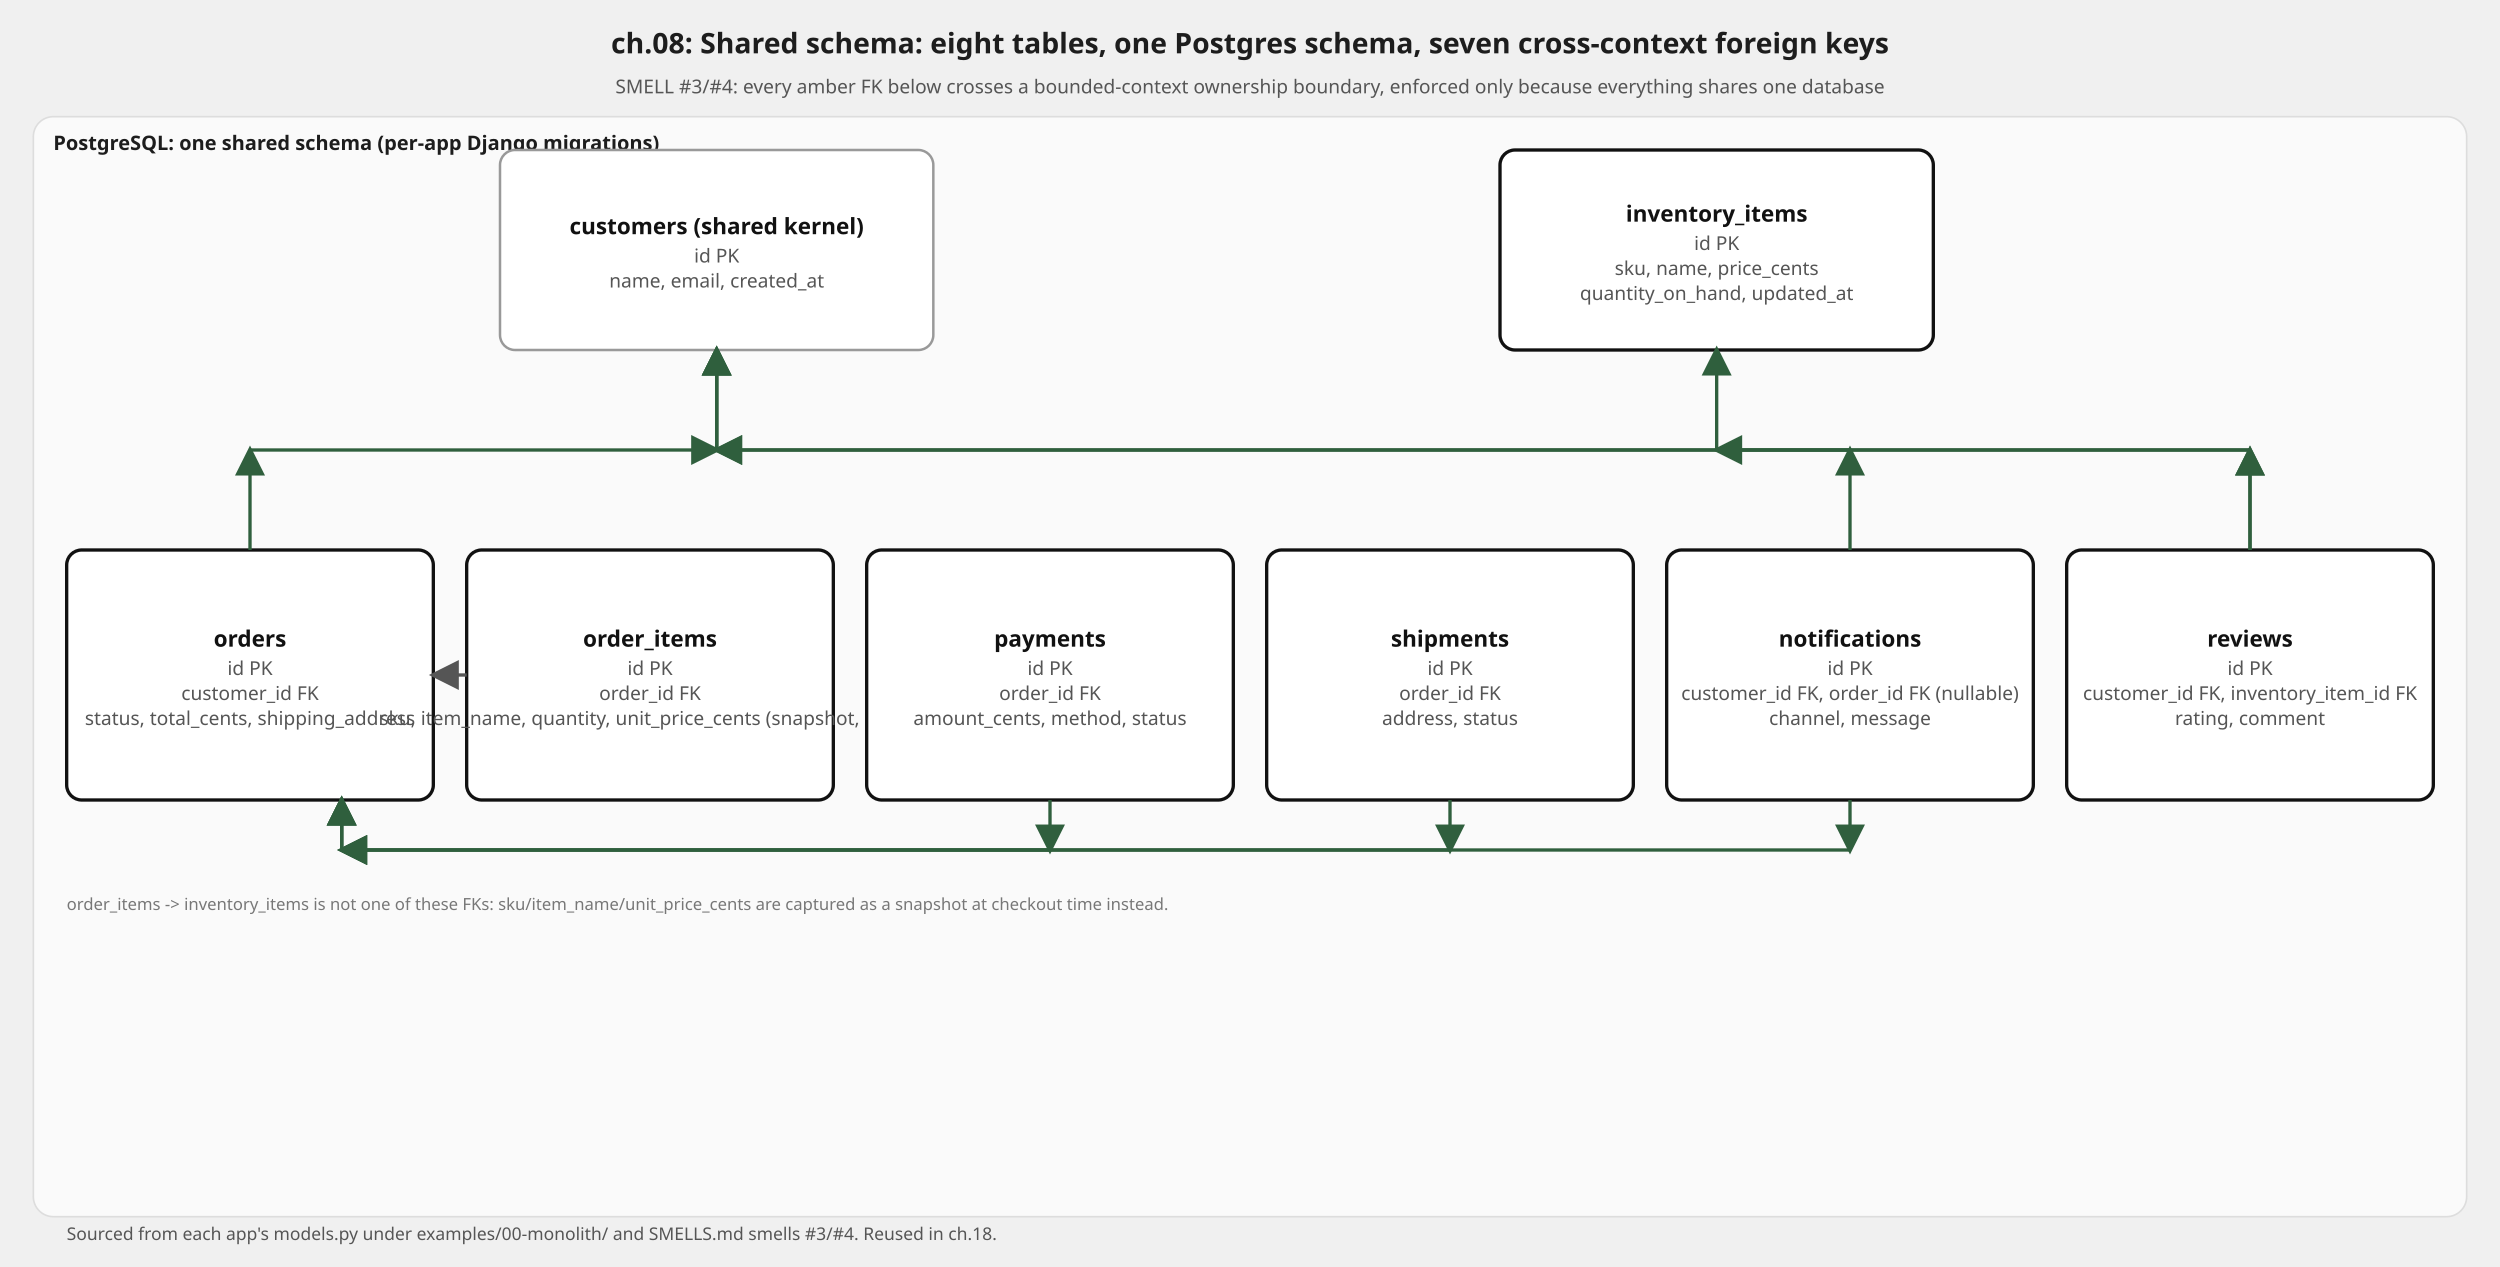
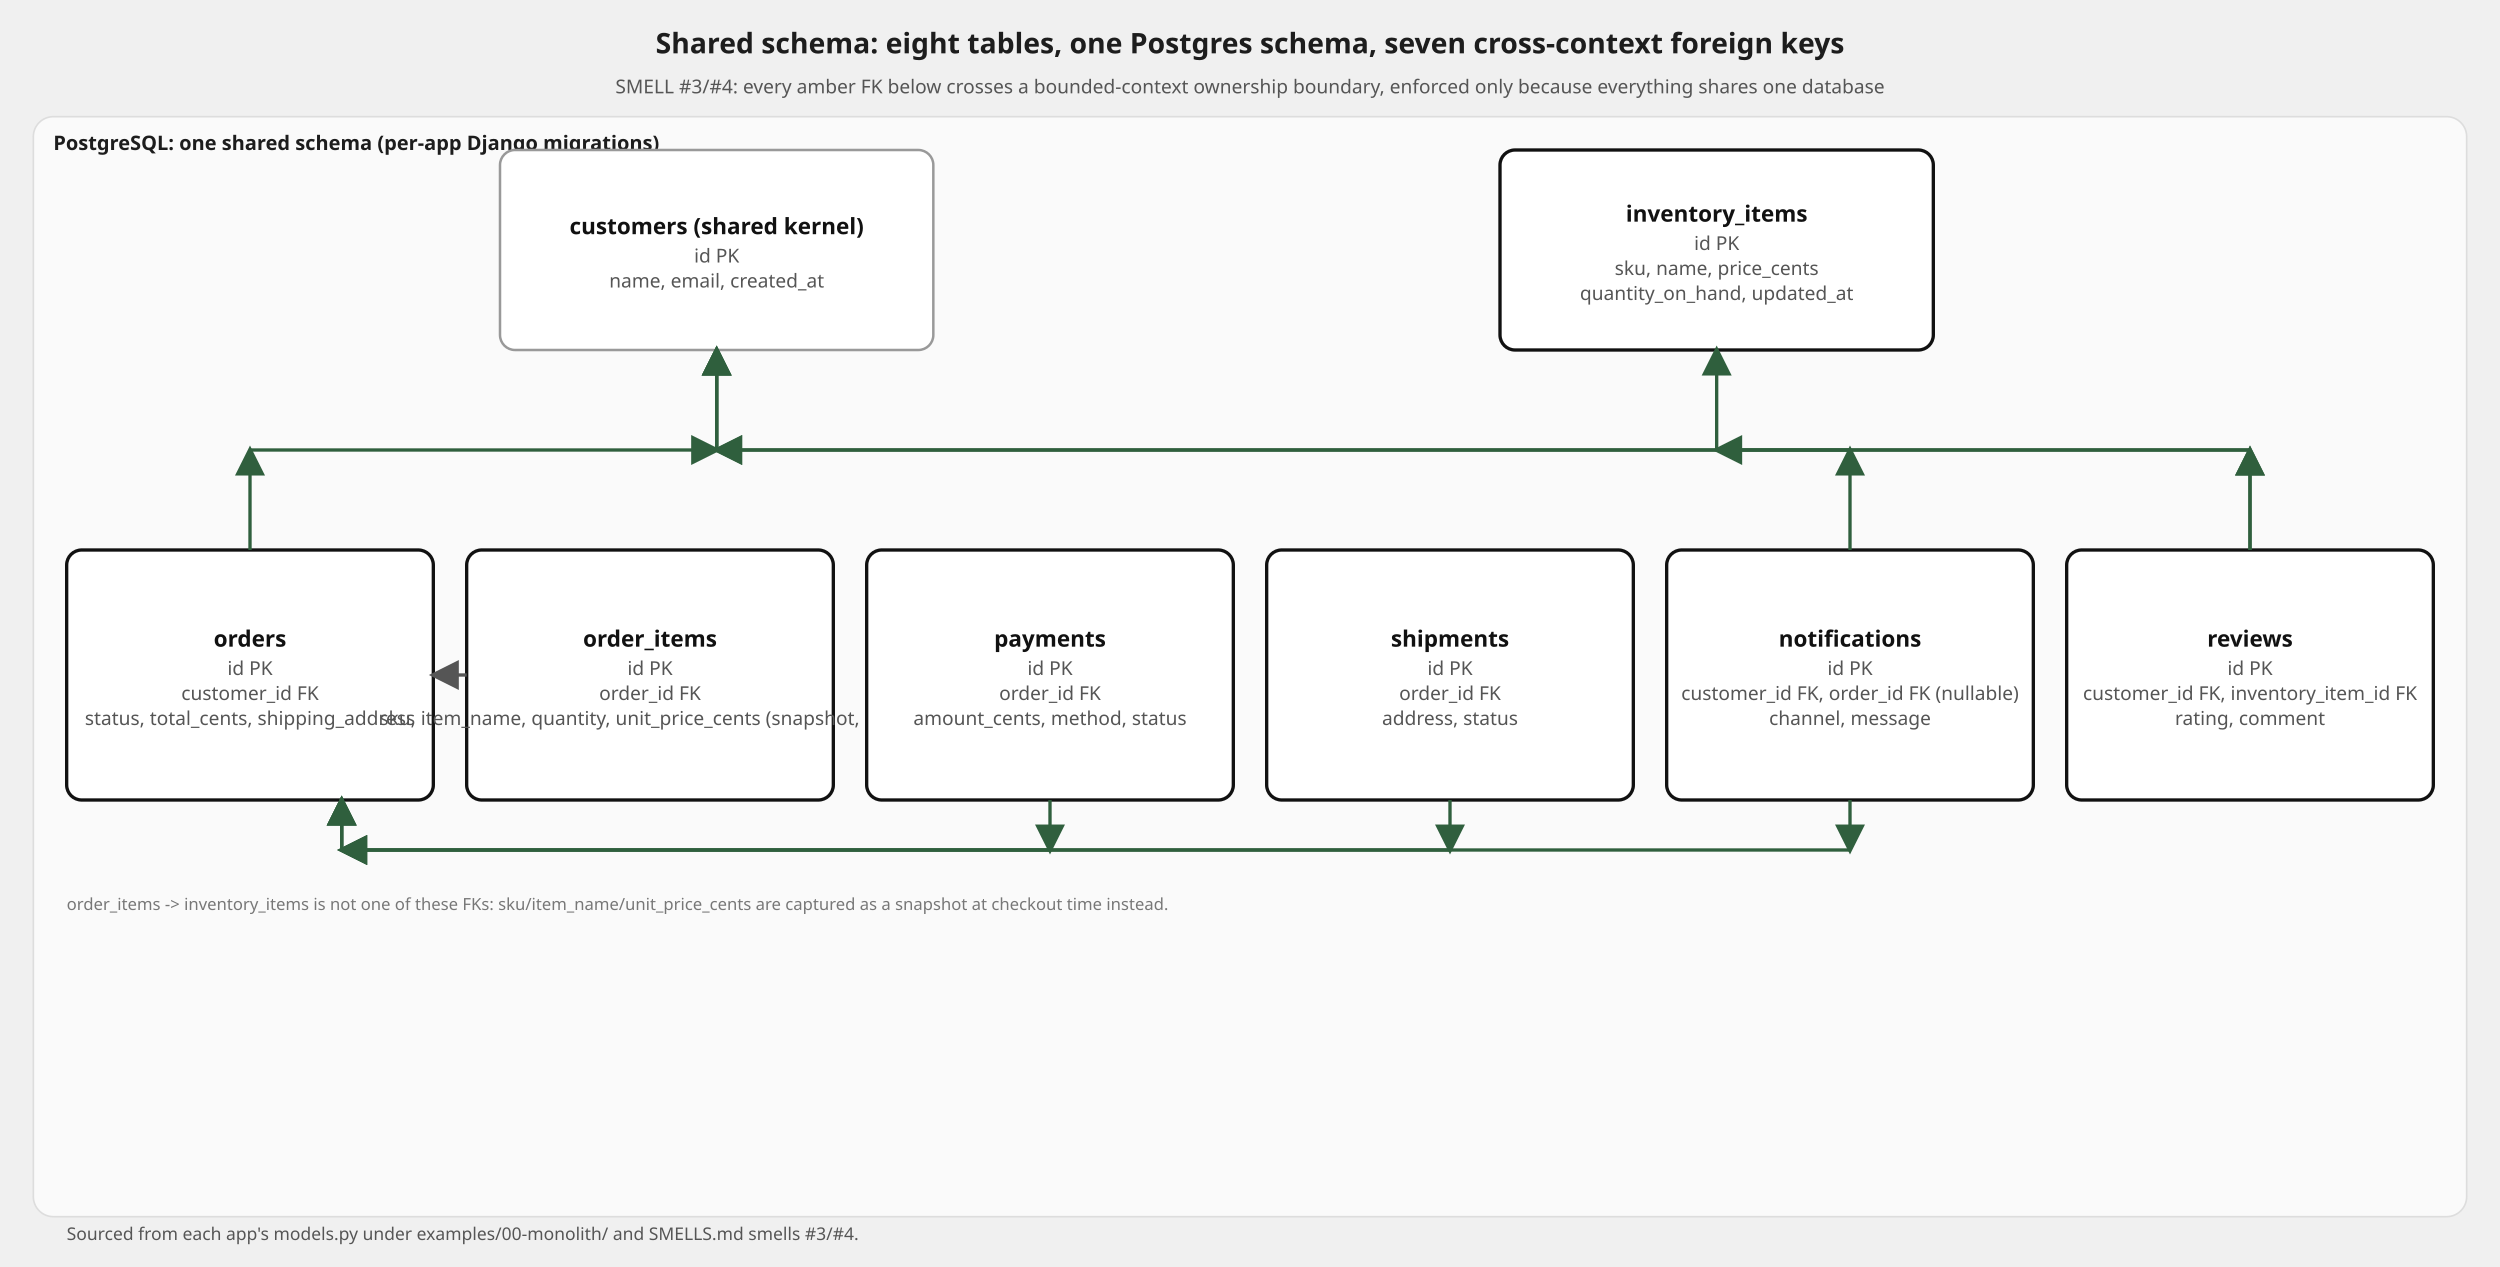
<svg xmlns="http://www.w3.org/2000/svg" viewBox="0 0 1500 760" font-family="'Red Hat Text', system-ui, sans-serif" role="img">
  <defs>
    <marker id="a" viewBox="0 0 10 10" refX="8.5" refY="5" markerWidth="9" markerHeight="9" orient="auto-start-reverse">
      <path d="M0,0 L10,5 L0,10 z" fill="#555" />
    </marker>
    <marker id="am" viewBox="0 0 10 10" refX="8.5" refY="5" markerWidth="9" markerHeight="9" orient="auto-start-reverse">
      <path d="M0,0 L10,5 L0,10 z" fill="#2f5f3d" />
    </marker>
  </defs>
  <rect x="20" y="70" width="1460" height="660" rx="12" fill="#fafafa" stroke="#ddd" />
  <text x="32" y="90" font-size="12" font-weight="700" fill="#1d1d1d">PostgreSQL: one shared schema (per-app Django migrations)</text>
  <rect x="300" y="90" width="260" height="120" rx="9" fill="#ffffff" stroke="#999999" stroke-width="1.5" />
  <text x="430.0" y="140.5" font-size="13.5" font-weight="700" fill="#111111" text-anchor="middle">customers (shared kernel)</text>
  <text x="430.0" y="157.5" font-size="11.5" fill="#555555" text-anchor="middle">id PK</text>
  <text x="430.0" y="172.5" font-size="11.5" fill="#555555" text-anchor="middle">name, email, created_at</text>
  <rect x="900" y="90" width="260" height="120" rx="9" fill="#ffffff" stroke="#111111" stroke-width="2" />
  <text x="1030.0" y="133.0" font-size="13.5" font-weight="700" fill="#111111" text-anchor="middle">inventory_items</text>
  <text x="1030.0" y="150.0" font-size="11.5" fill="#555555" text-anchor="middle">id PK</text>
  <text x="1030.0" y="165.0" font-size="11.5" fill="#555555" text-anchor="middle">sku, name, price_cents</text>
  <text x="1030.0" y="180.0" font-size="11.5" fill="#555555" text-anchor="middle">quantity_on_hand, updated_at</text>
  <rect x="40" y="330" width="220" height="150" rx="9" fill="#ffffff" stroke="#111111" stroke-width="2" />
  <text x="150.0" y="388.0" font-size="13.5" font-weight="700" fill="#111111" text-anchor="middle">orders</text>
  <text x="150.0" y="405.0" font-size="11.5" fill="#555555" text-anchor="middle">id PK</text>
  <text x="150.0" y="420.0" font-size="11.5" fill="#555555" text-anchor="middle">customer_id FK</text>
  <text x="150.0" y="435.0" font-size="11.5" fill="#555555" text-anchor="middle">status, total_cents, shipping_address</text>
  <rect x="280" y="330" width="220" height="150" rx="9" fill="#ffffff" stroke="#111111" stroke-width="2" />
  <text x="390.0" y="388.0" font-size="13.5" font-weight="700" fill="#111111" text-anchor="middle">order_items</text>
  <text x="390.0" y="405.0" font-size="11.5" fill="#555555" text-anchor="middle">id PK</text>
  <text x="390.0" y="420.0" font-size="11.5" fill="#555555" text-anchor="middle">order_id FK</text>
  <text x="390.0" y="435.0" font-size="11.5" fill="#555555" text-anchor="middle">sku, item_name, quantity, unit_price_cents (snapshot, no FK)</text>
  <rect x="520" y="330" width="220" height="150" rx="9" fill="#ffffff" stroke="#111111" stroke-width="2" />
  <text x="630.0" y="388.0" font-size="13.5" font-weight="700" fill="#111111" text-anchor="middle">payments</text>
  <text x="630.0" y="405.0" font-size="11.5" fill="#555555" text-anchor="middle">id PK</text>
  <text x="630.0" y="420.0" font-size="11.5" fill="#555555" text-anchor="middle">order_id FK</text>
  <text x="630.0" y="435.0" font-size="11.5" fill="#555555" text-anchor="middle">amount_cents, method, status</text>
  <rect x="760" y="330" width="220" height="150" rx="9" fill="#ffffff" stroke="#111111" stroke-width="2" />
  <text x="870.0" y="388.0" font-size="13.5" font-weight="700" fill="#111111" text-anchor="middle">shipments</text>
  <text x="870.0" y="405.0" font-size="11.5" fill="#555555" text-anchor="middle">id PK</text>
  <text x="870.0" y="420.0" font-size="11.5" fill="#555555" text-anchor="middle">order_id FK</text>
  <text x="870.0" y="435.0" font-size="11.5" fill="#555555" text-anchor="middle">address, status</text>
  <rect x="1000" y="330" width="220" height="150" rx="9" fill="#ffffff" stroke="#111111" stroke-width="2" />
  <text x="1110.0" y="388.0" font-size="13.5" font-weight="700" fill="#111111" text-anchor="middle">notifications</text>
  <text x="1110.0" y="405.0" font-size="11.5" fill="#555555" text-anchor="middle">id PK</text>
  <text x="1110.0" y="420.0" font-size="11.5" fill="#555555" text-anchor="middle">customer_id FK, order_id FK (nullable)</text>
  <text x="1110.0" y="435.0" font-size="11.5" fill="#555555" text-anchor="middle">channel, message</text>
  <rect x="1240" y="330" width="220" height="150" rx="9" fill="#ffffff" stroke="#111111" stroke-width="2" />
  <text x="1350.0" y="388.0" font-size="13.5" font-weight="700" fill="#111111" text-anchor="middle">reviews</text>
  <text x="1350.0" y="405.0" font-size="11.5" fill="#555555" text-anchor="middle">id PK</text>
  <text x="1350.0" y="420.0" font-size="11.5" fill="#555555" text-anchor="middle">customer_id FK, inventory_item_id FK</text>
  <text x="1350.0" y="435.0" font-size="11.5" fill="#555555" text-anchor="middle">rating, comment</text>
  <path d="M280.0,405.0 L260.0,405.0" fill="none" stroke="#555" stroke-width="2" marker-end="url(#a)" />
  <path d="M630.0,480 L630.0,510" fill="none" stroke="#2f5f3d" stroke-width="2" marker-end="url(#am)" />
  <path d="M630.0,510 L205.0,510" fill="none" stroke="#2f5f3d" stroke-width="2" marker-end="url(#am)" />
  <path d="M205.0,510 L205.0,480" fill="none" stroke="#2f5f3d" stroke-width="2" marker-end="url(#am)" />
  <path d="M870.0,480 L870.0,510" fill="none" stroke="#2f5f3d" stroke-width="2" marker-end="url(#am)" />
  <path d="M870.0,510 L205.0,510" fill="none" stroke="#2f5f3d" stroke-width="2" marker-end="url(#am)" />
  <path d="M205.0,510 L205.0,480" fill="none" stroke="#2f5f3d" stroke-width="2" marker-end="url(#am)" />
  <path d="M1110.0,480 L1110.0,510" fill="none" stroke="#2f5f3d" stroke-width="2" marker-end="url(#am)" />
  <path d="M1110.0,510 L205.0,510" fill="none" stroke="#2f5f3d" stroke-width="2" marker-end="url(#am)" />
  <path d="M205.0,510 L205.0,480" fill="none" stroke="#2f5f3d" stroke-width="2" marker-end="url(#am)" />
  <path d="M150.0,330 L150.0,270.0" fill="none" stroke="#2f5f3d" stroke-width="2" marker-end="url(#am)" />
  <path d="M150.0,270.0 L430.0,270.0" fill="none" stroke="#2f5f3d" stroke-width="2" marker-end="url(#am)" />
  <path d="M430.0,270.0 L430.0,210" fill="none" stroke="#2f5f3d" stroke-width="2" marker-end="url(#am)" />
  <path d="M1110.0,330 L1110.0,270.0" fill="none" stroke="#2f5f3d" stroke-width="2" marker-end="url(#am)" />
  <path d="M1110.0,270.0 L430.0,270.0" fill="none" stroke="#2f5f3d" stroke-width="2" marker-end="url(#am)" />
  <path d="M430.0,270.0 L430.0,210" fill="none" stroke="#2f5f3d" stroke-width="2" marker-end="url(#am)" />
  <path d="M1350.0,330 L1350.0,270.0" fill="none" stroke="#2f5f3d" stroke-width="2" marker-end="url(#am)" />
  <path d="M1350.0,270.0 L430.0,270.0" fill="none" stroke="#2f5f3d" stroke-width="2" marker-end="url(#am)" />
  <path d="M430.0,270.0 L430.0,210" fill="none" stroke="#2f5f3d" stroke-width="2" marker-end="url(#am)" />
  <path d="M1350.0,330 L1350.0,270.0" fill="none" stroke="#2f5f3d" stroke-width="2" marker-end="url(#am)" />
  <path d="M1350.0,270.0 L1030.0,270.0" fill="none" stroke="#2f5f3d" stroke-width="2" marker-end="url(#am)" />
  <path d="M1030.0,270.0 L1030.0,210" fill="none" stroke="#2f5f3d" stroke-width="2" marker-end="url(#am)" />
-   <text x="750.0" y="32" font-size="17" fill="#1d1d1d" text-anchor="middle" font-weight="700">ch.08: Shared schema: eight tables, one Postgres schema, seven cross-context foreign keys</text>
+   <text x="750.0" y="32" font-size="17" fill="#1d1d1d" text-anchor="middle" font-weight="700">Shared schema: eight tables, one Postgres schema, seven cross-context foreign keys</text>
  <text x="750.0" y="56" font-size="11.5" fill="#555555" text-anchor="middle">SMELL #3/#4: every amber FK below crosses a bounded-context ownership boundary, enforced only because everything shares one database</text>
  <text x="40" y="546" font-size="10" fill="#777777" text-anchor="start">order_items -&gt; inventory_items is not one of these FKs: sku/item_name/unit_price_cents are captured as a snapshot at checkout time instead.</text>
-   <text x="40" y="744" font-size="10.5" fill="#555555" text-anchor="start">Sourced from each app's models.py under examples/00-monolith/ and SMELLS.md smells #3/#4. Reused in ch.18.</text>
+   <text x="40" y="744" font-size="10.5" fill="#555555" text-anchor="start">Sourced from each app's models.py under examples/00-monolith/ and SMELLS.md smells #3/#4.</text>
</svg>
